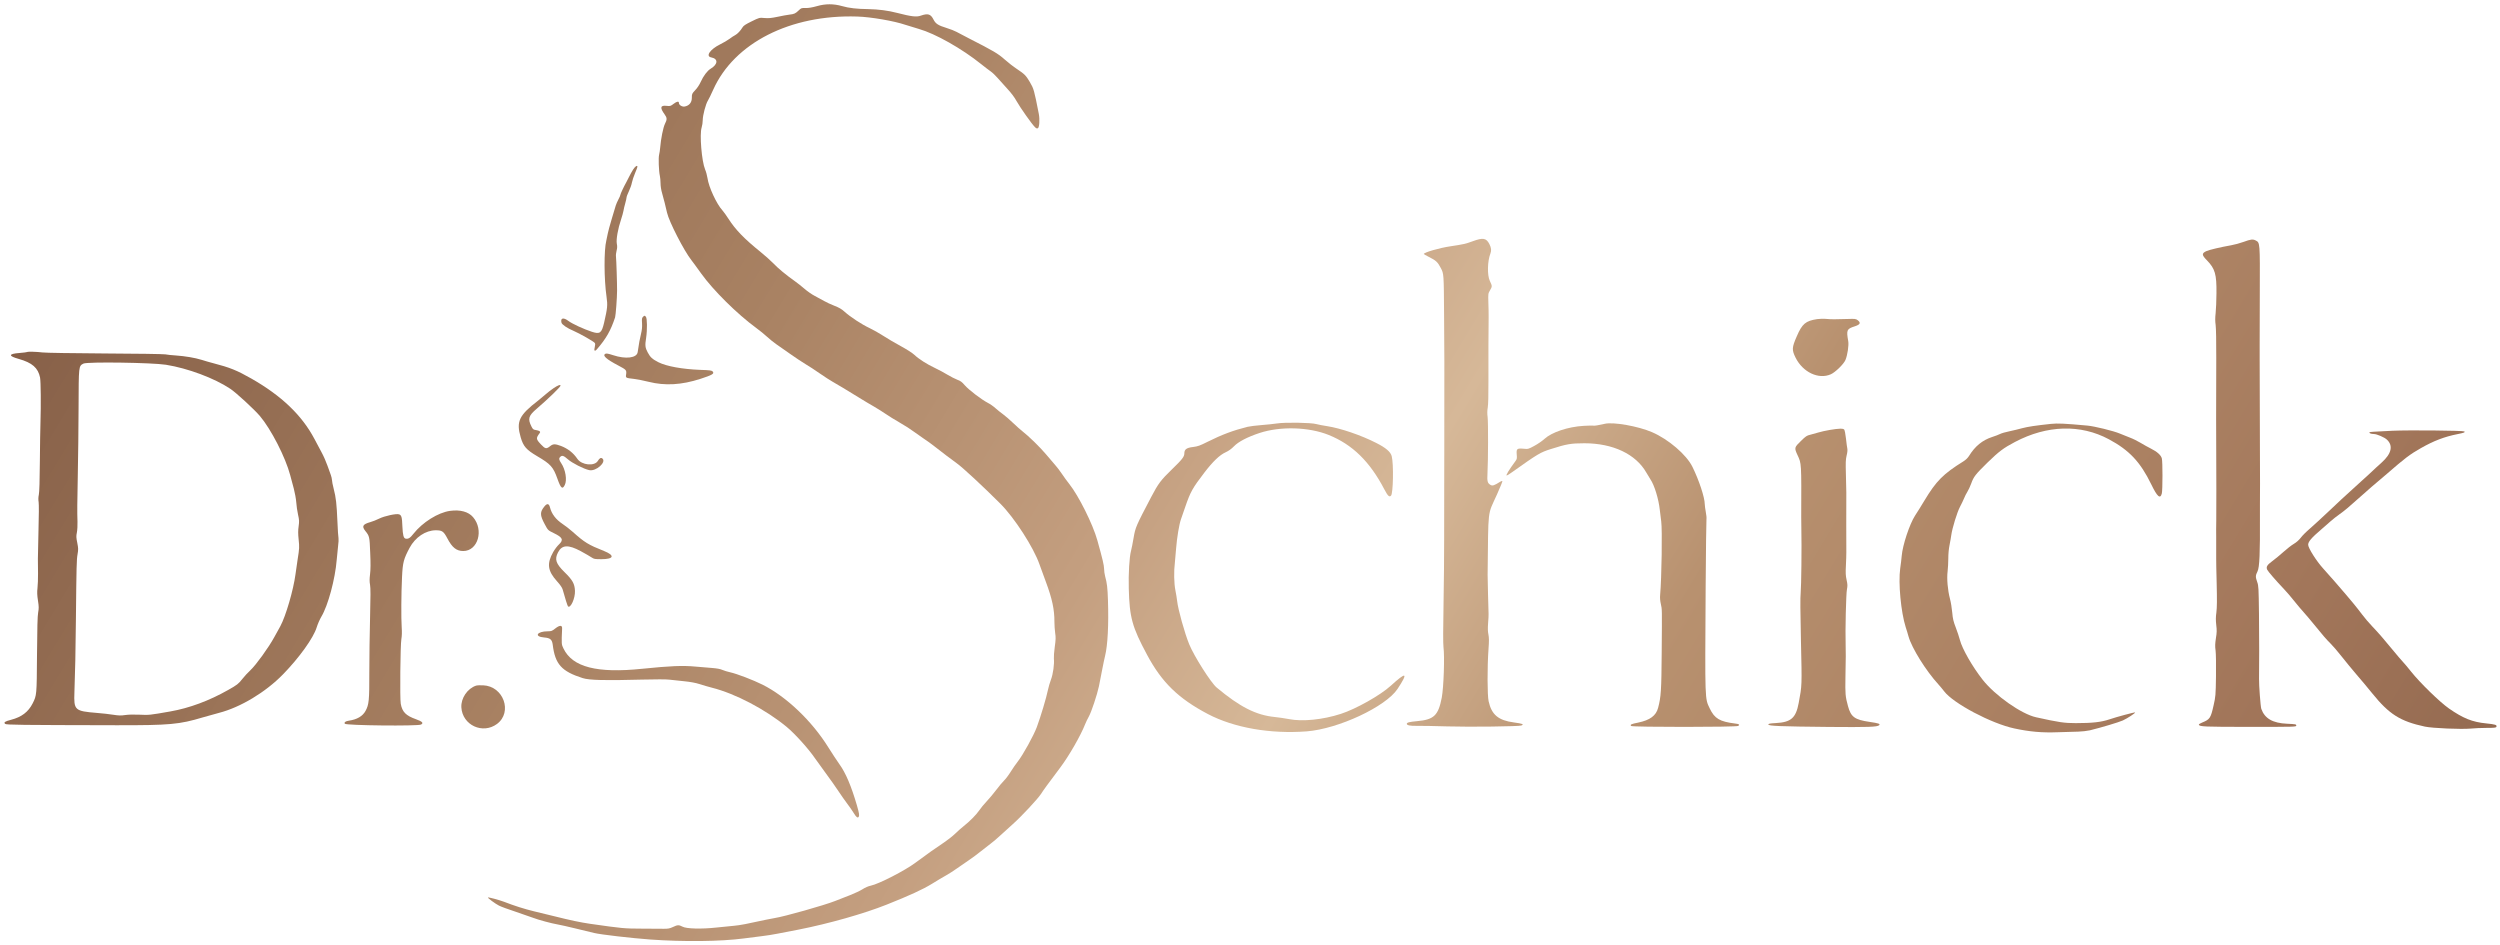
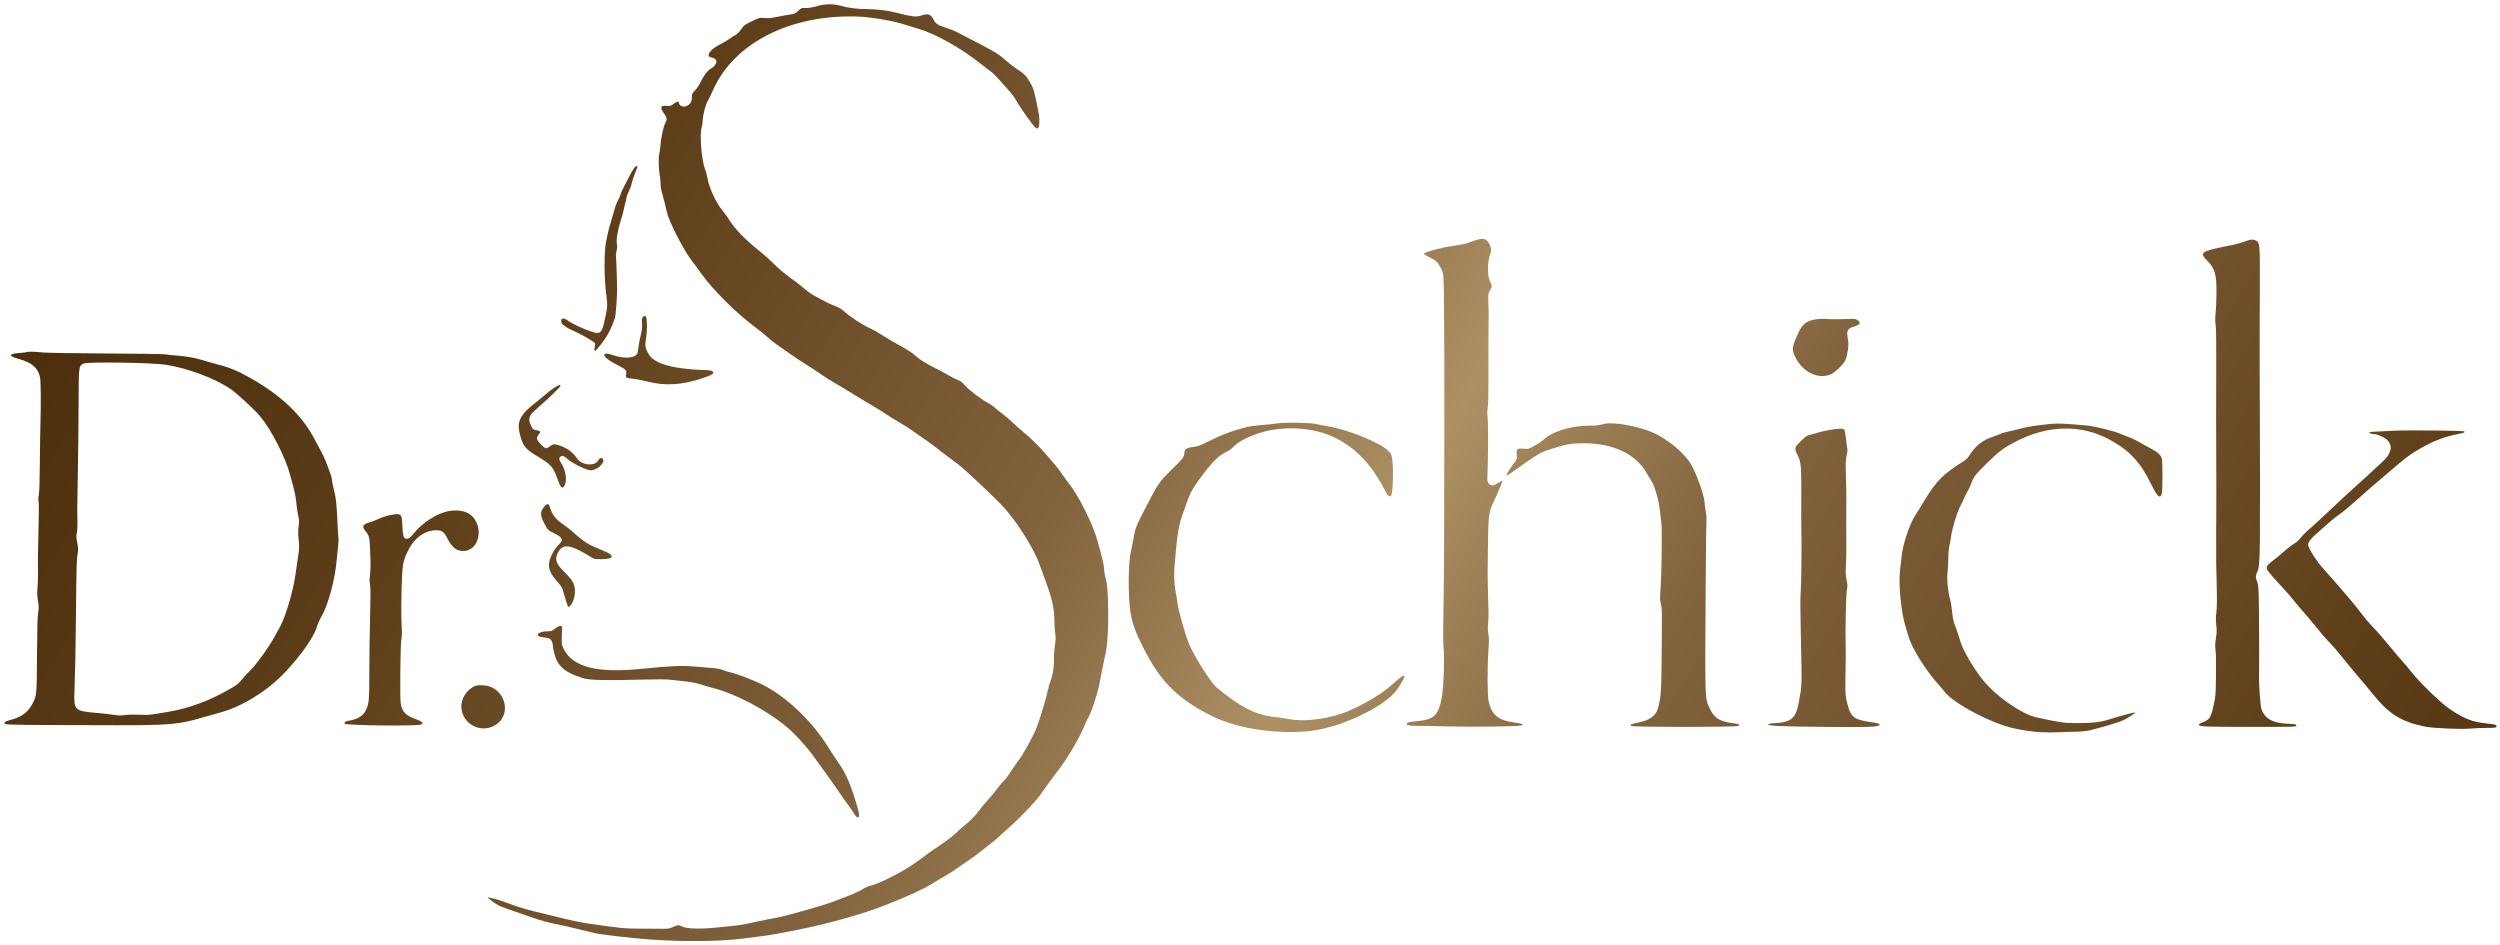
<svg xmlns="http://www.w3.org/2000/svg" viewBox="76 46 3675 1389" width="3675" height="1389" role="img" aria-label="Dr. Schick">
  <defs>
    <linearGradient id="gold" gradientUnits="userSpaceOnUse" x1="760" y1="14740" x2="37510" y2="-7484">
-       <stop offset="0" stop-color="#7d5640" />
-       <stop offset="0.28" stop-color="#a98263" />
-       <stop offset="0.42" stop-color="#c49f80" />
-       <stop offset="0.5" stop-color="#d6b898" />
-       <stop offset="0.6" stop-color="#b8916f" />
-       <stop offset="0.78" stop-color="#a2765a" />
-       <stop offset="1" stop-color="#7d5640" />
+       <stop offset="0" stop-color="#442707" />
+       <stop offset="0.22" stop-color="#5e3f1a" />
+       <stop offset="0.4" stop-color="#82633d" />
+       <stop offset="0.5" stop-color="#ad9064" />
+       <stop offset="0.6" stop-color="#82633d" />
+       <stop offset="0.8" stop-color="#5e3f1a" />
+       <stop offset="1" stop-color="#442707" />
    </linearGradient>
  </defs>
  <g transform="translate(0,1520) scale(0.1,-0.1)" fill="url(#gold)" stroke="none">
    <path d="M12770 14650 c-72 -20 -125 -29 -168 -28 -59 2 -65 0 -100 -34 -49 -47 -66 -55 -137 -63 -33 -4 -112 -18 -175 -32 -92 -19 -130 -23 -191 -18 -76 7 -76 7 -190 -49 -86 -42 -119 -63 -133 -87 -29 -49 -76 -99 -110 -116 -17 -8 -54 -33 -82 -54 -28 -21 -91 -58 -140 -82 -147 -73 -216 -175 -128 -191 104 -20 99 -101 -9 -166 -49 -29 -107 -106 -147 -195 -18 -40 -51 -91 -81 -121 -47 -51 -49 -55 -49 -112 0 -69 -38 -115 -105 -128 -38 -7 -85 22 -85 53 0 28 -30 23 -76 -12 -46 -35 -51 -37 -105 -31 -92 11 -101 -27 -30 -124 38 -52 39 -76 6 -140 -26 -51 -60 -222 -70 -347 -3 -36 -10 -84 -16 -107 -12 -45 -5 -242 11 -311 5 -22 10 -71 10 -109 0 -41 9 -100 24 -150 25 -88 50 -186 71 -281 30 -134 250 -562 359 -700 18 -22 82 -110 143 -195 175 -245 528 -595 808 -800 55 -40 127 -99 160 -130 33 -31 94 -80 135 -109 41 -28 136 -94 210 -147 74 -52 173 -118 220 -146 47 -27 141 -89 210 -137 69 -48 157 -105 195 -126 64 -35 187 -110 415 -250 47 -29 130 -79 185 -110 55 -32 133 -81 175 -110 41 -29 134 -86 207 -128 73 -41 167 -102 210 -135 43 -32 110 -79 148 -104 39 -25 107 -74 151 -109 133 -104 233 -180 327 -248 89 -63 394 -347 642 -595 208 -208 488 -642 575 -891 16 -44 58 -161 95 -260 92 -247 126 -406 125 -587 0 -48 5 -121 11 -163 10 -64 9 -98 -6 -204 -10 -70 -15 -148 -13 -172 9 -79 -12 -229 -43 -310 -16 -42 -36 -110 -44 -150 -24 -117 -104 -385 -164 -548 -48 -127 -201 -405 -280 -506 -26 -33 -73 -100 -104 -150 -30 -49 -75 -108 -98 -130 -23 -22 -74 -83 -113 -135 -39 -52 -103 -129 -142 -170 -39 -41 -89 -102 -111 -135 -42 -62 -140 -161 -228 -230 -27 -21 -84 -71 -125 -111 -41 -39 -114 -96 -161 -127 -88 -57 -285 -196 -419 -297 -156 -117 -541 -315 -662 -340 -34 -7 -81 -27 -119 -52 -35 -22 -115 -60 -179 -85 -63 -24 -164 -64 -225 -88 -159 -63 -747 -229 -885 -250 -25 -4 -83 -15 -130 -25 -282 -62 -376 -80 -470 -89 -58 -6 -175 -18 -260 -26 -220 -24 -440 -18 -497 13 -54 28 -72 28 -141 -5 -47 -22 -70 -26 -132 -26 -41 1 -187 2 -325 2 -259 1 -277 2 -760 71 -143 21 -287 51 -530 112 -88 22 -223 55 -300 73 -132 32 -285 80 -436 139 -75 28 -229 69 -236 63 -7 -8 108 -92 163 -120 29 -15 139 -55 245 -90 107 -36 223 -76 259 -90 74 -29 263 -80 360 -97 36 -6 148 -31 250 -56 102 -25 230 -56 285 -69 100 -24 541 -75 825 -96 492 -35 1037 -29 1375 16 99 13 223 29 275 35 52 6 151 21 220 35 69 13 208 41 310 60 441 87 958 233 1294 367 330 131 533 224 664 305 75 47 170 103 210 125 41 23 108 66 150 96 43 30 122 85 177 122 55 37 139 99 185 137 47 38 112 89 145 113 33 24 96 78 141 120 44 41 126 116 182 165 127 113 365 368 414 443 41 64 96 139 286 392 128 171 297 465 364 635 11 28 35 79 55 114 37 67 119 312 147 441 9 41 30 147 46 235 17 88 37 185 45 215 38 152 54 459 42 815 -6 190 -14 252 -42 355 -8 30 -15 79 -15 110 -1 51 -21 139 -99 417 -65 235 -275 656 -413 829 -30 38 -79 104 -107 147 -29 44 -74 102 -99 130 -26 29 -86 99 -134 157 -85 102 -258 271 -348 340 -25 18 -85 73 -135 120 -49 48 -117 106 -150 130 -33 24 -83 64 -111 89 -28 26 -79 62 -115 80 -95 50 -278 190 -337 258 -41 48 -63 64 -110 81 -32 12 -96 45 -143 73 -46 29 -130 73 -186 100 -116 54 -238 132 -303 194 -26 25 -112 80 -200 128 -85 46 -201 114 -257 151 -56 37 -146 87 -200 113 -114 53 -282 163 -367 240 -44 40 -81 61 -150 88 -50 19 -118 51 -151 70 -33 19 -95 53 -138 75 -43 22 -110 69 -150 104 -40 35 -106 87 -147 116 -126 89 -242 185 -312 259 -38 39 -121 113 -185 165 -243 196 -372 329 -478 495 -27 43 -66 96 -85 118 -86 93 -202 344 -220 475 -6 38 -21 95 -35 127 -50 119 -83 516 -51 616 9 28 16 77 16 107 0 71 44 240 77 291 13 21 48 92 77 158 308 687 1132 1107 2116 1076 202 -6 543 -65 710 -122 41 -14 130 -41 196 -60 243 -69 633 -289 919 -519 50 -40 111 -87 136 -104 25 -17 70 -59 100 -94 30 -35 95 -107 145 -161 60 -65 107 -127 138 -184 51 -92 227 -342 271 -383 20 -19 29 -22 43 -14 21 14 28 128 13 207 -70 358 -74 371 -133 472 -56 95 -77 116 -188 190 -52 34 -135 99 -184 143 -93 83 -164 125 -521 307 -77 39 -160 83 -185 97 -25 14 -90 40 -146 57 -121 37 -160 62 -190 121 -42 84 -82 97 -188 60 -63 -23 -138 -14 -351 41 -130 34 -271 52 -420 55 -169 2 -285 15 -385 44 -126 36 -245 36 -370 0z" />
    <path d="M10067 12248 c-18 -29 -46 -78 -60 -108 -15 -30 -34 -66 -41 -80 -36 -64 -86 -171 -86 -183 0 -8 -13 -39 -29 -68 -16 -30 -33 -70 -39 -89 -5 -19 -32 -109 -60 -200 -27 -91 -53 -185 -57 -210 -4 -25 -14 -72 -22 -105 -36 -141 -34 -570 3 -827 18 -127 14 -164 -36 -383 -36 -152 -61 -171 -180 -132 -122 40 -288 117 -344 159 -74 56 -120 45 -102 -26 7 -28 87 -82 176 -119 89 -38 301 -158 314 -179 7 -12 7 -29 -1 -60 -15 -56 -1 -70 32 -32 136 157 203 275 267 469 9 27 29 291 29 390 1 99 -11 464 -16 500 -3 22 1 63 9 91 10 39 11 64 3 103 -11 60 16 218 63 356 15 45 31 102 35 126 4 24 15 74 26 110 10 36 19 75 19 85 0 11 15 52 34 91 19 40 40 98 45 129 6 31 27 93 46 138 19 45 35 87 35 94 0 29 -32 8 -63 -40z" />
    <path d="M22410 11194 c-106 -39 -139 -46 -325 -74 -166 -24 -395 -91 -395 -114 0 -3 33 -22 73 -42 108 -54 130 -75 178 -166 43 -83 43 -83 47 -688 2 -333 4 -643 4 -690 -1 -213 -2 -1233 -1 -1300 1 -41 0 -264 -1 -495 -1 -231 -1 -598 -1 -815 1 -217 -4 -645 -9 -950 -7 -360 -7 -581 -1 -630 19 -142 3 -596 -25 -745 -51 -263 -115 -324 -363 -346 -112 -10 -151 -20 -151 -39 0 -22 47 -32 149 -30 58 1 259 -2 446 -8 336 -10 1052 -1 1088 13 44 18 23 27 -108 45 -229 30 -328 113 -372 310 -20 88 -21 502 -2 769 9 119 8 167 -1 213 -9 42 -11 90 -5 166 5 59 8 121 7 137 -2 45 -15 546 -14 575 12 1007 -5 865 136 1178 48 107 85 197 81 200 -3 4 -18 -1 -33 -10 -87 -55 -112 -63 -140 -47 -46 26 -53 52 -46 174 10 185 12 745 2 824 -7 51 -6 95 2 140 7 42 11 186 10 391 -1 309 0 755 3 940 0 47 -1 144 -4 215 -4 128 -3 131 24 177 34 58 34 62 -3 140 -39 82 -35 290 9 401 17 44 13 83 -14 137 -46 91 -93 100 -245 44z" />
    <path d="M33740 11184 c-52 -19 -133 -41 -180 -49 -157 -28 -325 -67 -368 -87 -69 -33 -67 -57 11 -136 118 -121 142 -205 139 -482 -1 -107 -6 -239 -12 -292 -8 -70 -8 -120 0 -176 6 -47 10 -242 9 -483 -2 -554 -2 -755 -2 -884 4 -881 4 -1396 2 -1510 -2 -77 -2 -183 -1 -235 1 -106 1 -266 0 -320 -1 -19 2 -184 7 -365 6 -249 5 -354 -4 -426 -10 -73 -10 -116 -2 -187 9 -76 9 -109 -5 -193 -12 -81 -14 -117 -5 -182 6 -48 8 -204 6 -377 -4 -284 -6 -300 -35 -428 -42 -188 -55 -207 -165 -252 -31 -12 -54 -27 -52 -33 9 -29 78 -32 747 -32 678 0 685 0 685 20 0 19 -9 20 -135 26 -211 9 -329 77 -379 219 -11 31 -35 350 -33 440 3 159 3 626 -1 960 -5 379 -6 409 -26 464 -27 76 -26 96 5 158 29 58 38 266 35 818 0 58 0 125 0 150 2 65 2 530 0 775 -2 390 -5 1279 -4 1380 0 55 0 147 0 205 -1 58 0 404 2 770 3 737 3 733 -60 765 -41 22 -73 18 -179 -21z" />
    <path d="M10211 10081 c-15 -15 -17 -29 -13 -94 3 -56 -1 -97 -16 -159 -18 -72 -29 -134 -48 -264 -12 -87 -176 -107 -362 -45 -73 24 -98 28 -114 20 -46 -25 14 -79 191 -172 119 -63 123 -67 115 -131 -8 -52 -7 -52 116 -66 49 -6 146 -25 217 -43 238 -60 483 -46 760 44 175 57 207 76 180 107 -15 17 -36 20 -185 25 -260 10 -494 52 -613 112 -90 46 -120 73 -158 145 -37 69 -41 101 -23 213 18 118 16 292 -4 311 -19 20 -20 20 -43 -3z" />
    <path d="M27472 10049 c-170 -26 -220 -68 -300 -254 -72 -165 -73 -198 -18 -311 107 -216 339 -326 519 -246 66 29 190 150 215 210 30 71 52 217 41 277 -29 165 -22 180 96 218 81 26 93 52 42 91 -26 19 -39 21 -145 17 -184 -6 -242 -6 -317 1 -38 4 -98 2 -133 -3z" />
    <path d="M1158 9565 c-3 -3 -53 -9 -112 -14 -163 -12 -166 -44 -11 -87 199 -56 285 -132 314 -274 11 -59 14 -407 6 -655 -3 -82 -7 -343 -9 -580 -2 -278 -7 -450 -15 -486 -8 -37 -9 -75 -3 -111 5 -31 4 -205 -2 -404 -5 -192 -9 -385 -9 -429 1 -44 2 -141 2 -215 1 -74 -3 -171 -8 -215 -7 -61 -5 -105 7 -183 14 -89 14 -114 3 -175 -10 -52 -14 -226 -17 -621 -4 -599 -4 -596 -64 -716 -64 -126 -163 -201 -318 -241 -89 -23 -112 -38 -86 -60 18 -15 202 -17 1639 -20 781 -1 922 12 1265 115 63 19 171 49 240 67 314 81 684 303 940 566 240 246 448 536 495 690 15 49 46 119 69 158 98 163 203 551 226 838 5 61 14 152 20 201 7 49 9 100 6 115 -4 14 -11 125 -16 246 -11 258 -21 351 -55 481 -14 53 -25 110 -25 128 -1 17 -8 49 -16 71 -9 22 -31 85 -50 139 -19 55 -57 142 -86 195 -28 53 -76 143 -107 201 -184 347 -484 633 -924 884 -214 122 -319 164 -562 227 -44 11 -120 33 -170 49 -100 31 -242 55 -385 65 -52 3 -120 10 -150 16 -30 5 -431 11 -890 13 -466 3 -870 9 -915 15 -86 11 -218 14 -227 6z m2042 -187 c323 -52 711 -197 945 -353 85 -56 352 -302 436 -401 164 -194 376 -607 445 -869 13 -49 37 -139 53 -198 16 -60 32 -149 36 -200 3 -51 15 -132 26 -181 18 -80 19 -99 9 -172 -9 -63 -9 -109 0 -194 12 -114 11 -132 -15 -295 -8 -49 -22 -146 -31 -215 -31 -235 -143 -617 -223 -765 -21 -38 -62 -112 -90 -163 -83 -152 -267 -406 -347 -481 -39 -36 -94 -96 -122 -132 -54 -70 -80 -90 -207 -161 -282 -160 -572 -267 -850 -316 -300 -53 -315 -55 -453 -48 -86 4 -162 2 -211 -5 -62 -9 -94 -9 -176 4 -55 9 -163 21 -240 27 -328 27 -341 39 -331 305 10 256 18 639 22 1080 8 782 10 869 24 947 12 70 12 87 -4 168 -16 78 -17 98 -6 152 7 35 11 106 9 158 -5 155 -4 253 5 710 5 239 10 674 11 965 2 621 1 613 71 650 54 29 1012 15 1214 -17z" />
    <path d="M8898 9034 c-37 -25 -90 -66 -119 -92 -29 -26 -76 -65 -104 -87 -286 -220 -329 -310 -261 -543 39 -134 82 -183 241 -277 201 -118 237 -158 300 -335 49 -139 73 -159 107 -90 37 72 11 228 -52 321 -34 50 -37 71 -14 93 26 26 50 19 111 -35 63 -56 235 -143 315 -160 99 -22 257 118 193 171 -21 17 -42 6 -66 -34 -48 -83 -237 -65 -301 28 -61 90 -141 152 -243 191 -87 32 -114 32 -160 -5 -53 -42 -71 -39 -132 26 -75 80 -77 91 -18 170 14 20 -4 33 -56 42 -40 6 -46 11 -68 55 -55 112 -42 155 78 258 167 143 351 321 351 340 0 20 -38 6 -102 -37z" />
    <path d="M19530 8515 c-47 -7 -150 -18 -230 -24 -80 -6 -170 -18 -200 -25 -207 -51 -380 -116 -588 -220 -115 -58 -144 -68 -215 -77 -94 -11 -127 -35 -127 -92 0 -50 -30 -89 -178 -232 -167 -162 -204 -210 -310 -412 -223 -425 -232 -446 -258 -599 -13 -76 -30 -163 -38 -192 -24 -86 -39 -339 -33 -552 11 -428 49 -566 269 -976 216 -404 460 -642 893 -870 387 -203 919 -296 1455 -255 465 37 1160 362 1334 624 161 244 132 258 -99 47 -153 -140 -514 -343 -735 -414 -265 -86 -566 -116 -760 -77 -58 11 -152 25 -210 31 -276 27 -514 148 -856 434 -84 71 -332 461 -403 636 -66 161 -164 512 -177 635 -3 33 -15 102 -25 154 -21 103 -25 280 -8 416 5 44 13 136 18 205 12 155 45 355 72 429 11 31 40 114 64 185 75 217 105 271 281 501 124 162 224 257 310 296 47 22 85 49 124 89 65 67 197 136 375 195 307 101 724 89 1017 -29 349 -141 604 -390 818 -800 51 -97 73 -118 98 -92 32 32 40 467 10 581 -16 62 -85 122 -226 193 -222 114 -528 218 -726 248 -56 8 -126 22 -156 30 -76 22 -461 28 -580 9z" />
    <path d="M24350 8510 c-86 -20 -153 -31 -164 -27 -7 3 -73 1 -147 -3 -230 -14 -468 -93 -577 -193 -31 -29 -97 -74 -147 -101 -89 -48 -90 -49 -162 -42 -94 8 -104 -1 -97 -87 5 -54 3 -66 -18 -94 -99 -134 -146 -213 -129 -213 5 0 38 20 73 45 393 279 419 294 576 344 228 73 295 85 492 85 421 0 757 -160 911 -431 18 -32 45 -76 60 -99 59 -86 121 -290 138 -449 6 -50 15 -126 21 -170 17 -119 6 -834 -16 -1082 -4 -39 0 -87 10 -130 19 -85 18 -52 13 -708 -4 -567 -10 -659 -53 -821 -30 -115 -120 -180 -292 -216 -103 -20 -124 -30 -104 -50 18 -18 1553 -18 1575 1 24 20 13 28 -46 35 -227 28 -303 73 -374 222 -72 153 -70 86 -60 1768 4 544 9 1001 12 1015 3 15 -1 62 -10 106 -8 44 -15 95 -15 113 0 98 -85 355 -182 551 -88 178 -352 404 -593 508 -203 88 -570 153 -695 123z" />
    <path d="M30910 8509 c-225 -24 -339 -41 -422 -63 -51 -14 -137 -35 -190 -46 -54 -11 -115 -28 -136 -39 -21 -11 -74 -31 -118 -45 -143 -47 -251 -135 -339 -278 -19 -30 -49 -59 -83 -80 -297 -185 -399 -287 -574 -578 -41 -69 -103 -168 -137 -220 -80 -124 -183 -433 -196 -593 -3 -39 -13 -122 -22 -183 -30 -213 11 -644 81 -864 14 -41 32 -102 41 -135 48 -172 256 -505 439 -705 23 -25 61 -71 85 -102 133 -177 693 -474 1031 -546 222 -48 409 -65 635 -56 116 4 253 8 305 9 52 1 129 10 170 19 161 39 422 117 485 145 64 29 189 110 181 118 -6 6 -273 -66 -382 -103 -117 -39 -245 -54 -489 -54 -168 0 -246 11 -584 86 -216 47 -605 321 -786 552 -151 192 -301 455 -334 583 -10 41 -38 123 -61 184 -35 91 -44 128 -52 220 -5 60 -20 153 -34 205 -33 126 -48 295 -34 402 5 45 10 130 10 189 0 65 7 144 19 200 10 52 22 117 25 144 14 102 87 339 128 415 22 41 49 98 60 125 11 28 32 70 48 95 16 25 41 79 56 120 37 103 60 133 241 311 169 164 234 213 403 302 471 249 964 263 1380 40 301 -161 464 -335 624 -664 89 -184 132 -220 155 -132 12 48 13 466 0 514 -12 48 -69 99 -161 145 -40 20 -109 58 -153 85 -44 26 -111 60 -150 74 -38 14 -107 42 -152 61 -91 39 -376 109 -480 118 -338 31 -435 35 -533 25z" />
    <path d="M27658 8420 c-58 -10 -135 -27 -170 -38 -35 -11 -88 -26 -118 -33 -49 -11 -65 -21 -137 -92 -97 -94 -99 -100 -49 -208 58 -125 57 -107 54 -909 0 -52 1 -138 2 -190 6 -223 -1 -842 -10 -925 -7 -62 -6 -280 4 -710 15 -664 16 -645 -33 -908 -41 -221 -112 -284 -336 -296 -88 -5 -110 -9 -110 -21 0 -22 176 -29 884 -36 588 -5 718 -1 745 26 19 19 -8 29 -140 48 -220 32 -275 72 -318 230 -40 147 -42 178 -38 427 6 307 6 362 3 480 -7 201 6 750 19 811 10 52 10 72 -5 139 -14 63 -16 102 -10 214 4 75 6 161 6 191 -1 30 -1 215 -1 410 2 512 2 495 -5 729 -5 182 -4 224 10 283 11 41 15 82 11 101 -4 18 -13 85 -20 149 -7 65 -19 125 -26 133 -16 19 -73 18 -212 -5z" />
    <path d="M35930 8408 c-295 -14 -332 -17 -338 -23 -12 -11 23 -25 63 -25 44 0 156 -48 193 -83 94 -88 68 -205 -76 -335 -47 -42 -129 -117 -181 -167 -53 -49 -164 -150 -246 -224 -83 -74 -238 -217 -344 -319 -107 -101 -236 -220 -286 -263 -51 -43 -111 -103 -133 -133 -27 -35 -64 -68 -103 -91 -33 -19 -102 -73 -152 -118 -51 -46 -125 -107 -165 -136 -76 -56 -93 -84 -74 -126 12 -26 130 -162 247 -285 39 -41 107 -120 150 -175 44 -55 107 -130 140 -166 33 -37 94 -108 135 -159 145 -179 199 -241 257 -298 32 -31 105 -115 161 -187 56 -71 156 -193 222 -270 67 -77 172 -203 235 -281 246 -304 409 -407 770 -485 112 -24 535 -42 677 -29 51 5 155 10 231 10 116 0 139 3 144 16 11 28 -14 36 -150 50 -204 20 -338 74 -547 219 -135 94 -428 380 -555 540 -44 55 -100 123 -126 150 -26 28 -82 93 -125 146 -148 180 -229 274 -320 369 -50 52 -118 132 -151 177 -34 45 -90 117 -126 160 -36 43 -85 101 -109 130 -57 69 -268 310 -340 389 -97 107 -218 298 -218 346 0 46 49 103 198 230 47 40 108 94 136 119 28 25 85 70 126 99 84 60 127 96 344 290 83 74 183 161 221 192 39 32 102 85 140 119 252 220 335 283 493 372 190 108 345 167 536 205 99 20 115 26 102 40 -14 13 -821 21 -1056 10z" />
    <path d="M8766 7299 c-71 -85 -71 -130 1 -264 48 -90 48 -90 132 -131 133 -64 149 -100 77 -168 -24 -22 -62 -72 -84 -111 -96 -170 -83 -276 57 -431 47 -52 75 -93 82 -119 33 -121 71 -241 78 -248 37 -37 108 119 103 227 -4 104 -35 160 -154 276 -127 125 -148 188 -95 290 57 112 150 117 334 18 67 -36 138 -78 159 -92 36 -24 47 -26 145 -26 184 0 201 55 39 120 -230 91 -287 126 -460 281 -41 36 -109 90 -152 118 -98 66 -158 145 -183 241 -14 58 -41 64 -79 19z" />
    <path d="M7374 7230 c-175 -25 -403 -168 -536 -336 -48 -62 -76 -80 -115 -72 -30 6 -42 48 -48 182 -5 135 -13 162 -48 175 -38 15 -217 -24 -294 -63 -38 -19 -96 -42 -129 -51 -112 -32 -129 -61 -73 -131 60 -75 62 -83 71 -319 7 -157 6 -247 -2 -315 -9 -72 -9 -111 0 -158 8 -47 8 -168 0 -480 -6 -229 -11 -589 -11 -800 1 -420 -5 -479 -56 -573 -42 -77 -125 -126 -245 -143 -50 -8 -72 -24 -59 -45 16 -26 1073 -37 1120 -12 41 22 21 44 -73 78 -150 53 -203 107 -225 228 -14 73 -6 864 9 949 8 46 10 103 5 175 -9 133 -7 498 5 742 10 212 24 262 111 426 84 156 235 257 385 258 93 0 116 -16 170 -119 71 -136 135 -186 234 -186 216 0 306 309 144 498 -68 80 -190 113 -340 92z" />
    <path d="M8922 5501 c-47 -37 -57 -41 -109 -41 -161 0 -207 -79 -53 -91 88 -7 115 -30 125 -106 35 -287 130 -392 440 -491 96 -31 326 -37 875 -22 198 5 354 5 400 -1 41 -5 138 -15 215 -23 97 -10 169 -23 235 -44 52 -17 131 -40 175 -51 347 -88 789 -320 1102 -579 120 -100 318 -319 412 -457 30 -44 105 -147 166 -230 61 -82 142 -197 180 -255 38 -58 97 -141 130 -185 34 -44 76 -106 95 -137 36 -60 58 -77 72 -56 13 22 9 48 -25 168 -83 285 -166 481 -259 608 -33 46 -106 158 -163 248 -240 386 -616 744 -965 919 -138 69 -379 161 -475 182 -38 8 -90 24 -115 35 -31 14 -79 23 -155 29 -60 5 -168 14 -240 20 -192 18 -370 10 -785 -32 -662 -69 -1024 24 -1156 296 -31 63 -31 64 -21 295 3 53 -35 53 -101 1z" />
    <path d="M7758 4661 c-127 -42 -224 -185 -216 -320 16 -261 314 -399 524 -243 233 174 95 557 -205 568 -42 2 -88 0 -103 -5z" />
  </g>
</svg>
